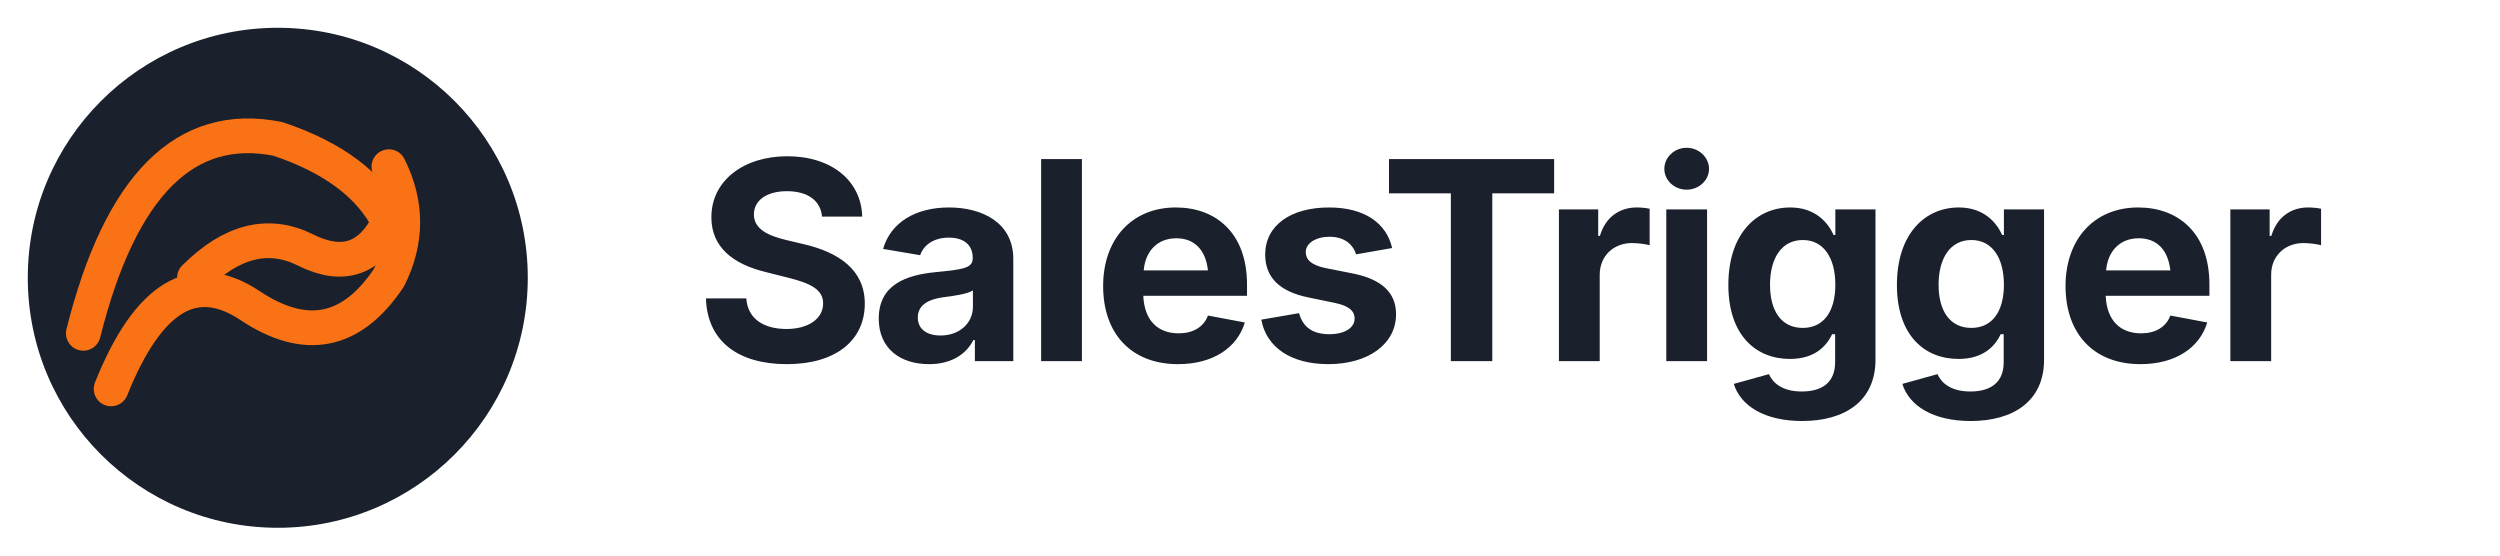
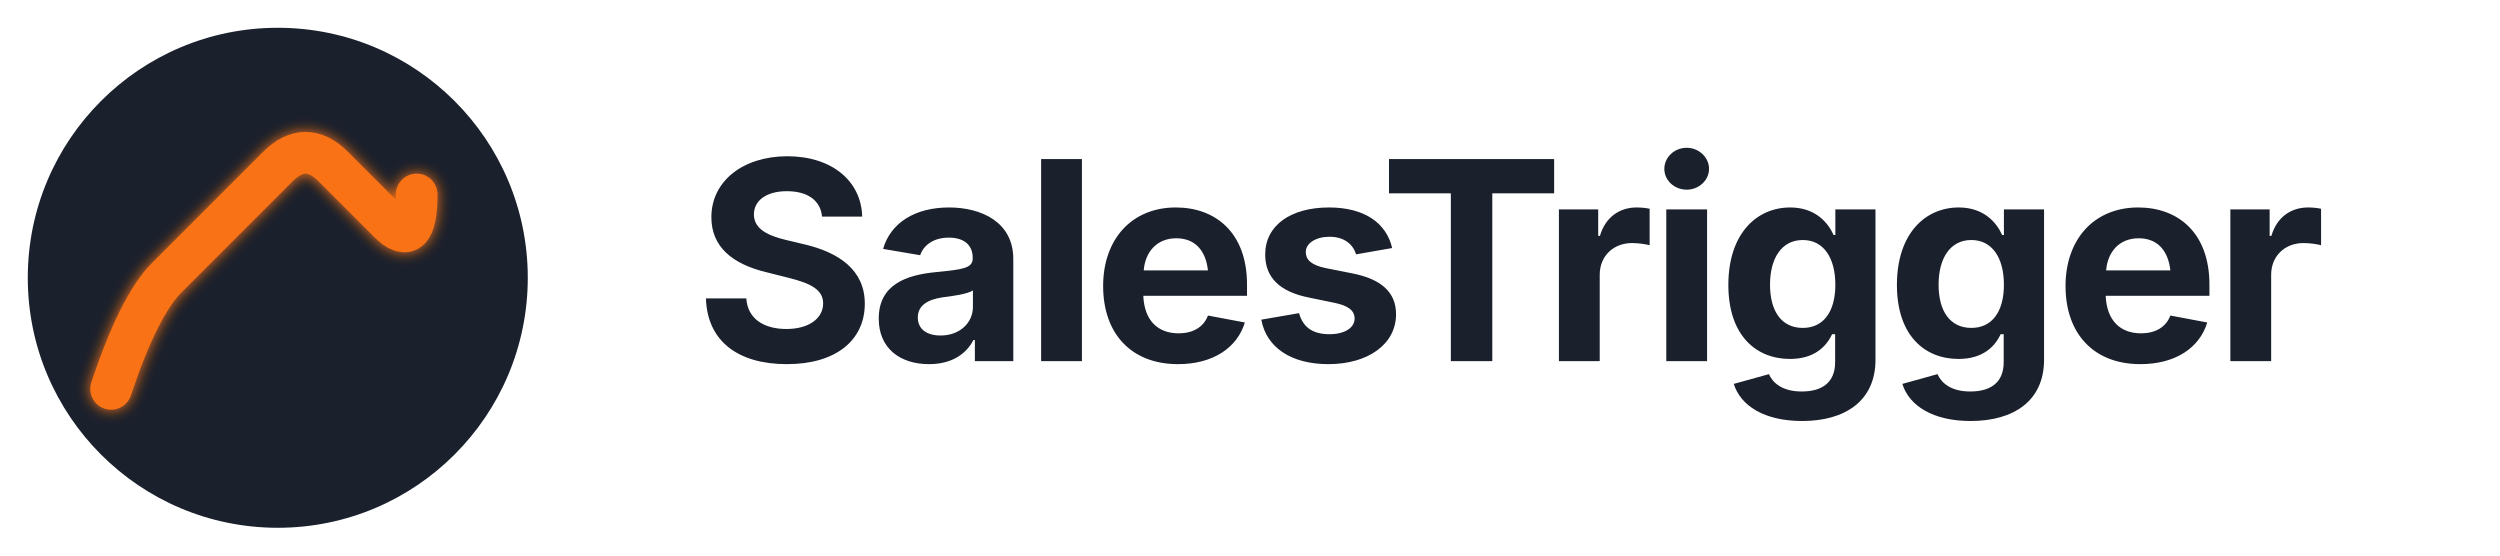
<svg xmlns="http://www.w3.org/2000/svg" width="180" height="40" viewBox="0 0 180 40" fill="none">
+   <defs>
+     <linearGradient id="lineGradient" x1="0%" y1="0%" x2="100%" y2="100%">
+       <stop offset="0%" stop-color="#F97316" stop-opacity="1" />
+       <stop offset="100%" stop-color="#F97316" stop-opacity="0.7" />
+     </linearGradient>
+   </defs>
  <g transform="translate(0, 0)">
    <circle cx="20" cy="20" r="18" fill="#1A202C" />
-     <path d="M 8 28 Q 12 18, 18 22 Q 24 26, 28 20 Q 30 16, 28 12" stroke="#F97316" stroke-width="2.5" fill="none" stroke-linecap="round" stroke-linejoin="round" />
-     <path d="M 6 24 Q 10 8, 20 10 Q 26 12, 28 16 Q 26 20, 22 18 Q 18 16, 14 20" stroke="#F97316" stroke-width="2.5" fill="none" stroke-linecap="round" stroke-linejoin="round" />
+     <path d="M 8 28               Q 10 22, 12 20              Q 14 18, 16 16              Q 18 14, 20 12              Q 22 10, 24 12              Q 26 14, 28 16              Q 30 18, 30 14" stroke="#F97316" stroke-width="3" fill="none" stroke-linecap="round" stroke-linejoin="round" style="stroke-dasharray: 0; filter: drop-shadow(0 0 0.5px #F97316);" />
+     <path d="M 8 28               Q 10 22, 12 20              Q 14 18, 16 16              Q 18 14, 20 12              Q 22 10, 24 12              Q 26 14, 28 16              Q 30 18, 30 14" stroke="#F97316" stroke-width="1.5" fill="none" stroke-linecap="round" stroke-linejoin="round" opacity="0.8" />
  </g>
  <text x="50" y="26" font-family="system-ui, -apple-system, sans-serif" font-size="20" font-weight="700" fill="#1A202C" letter-spacing="-0.5">SalesTrigger</text>
</svg>
